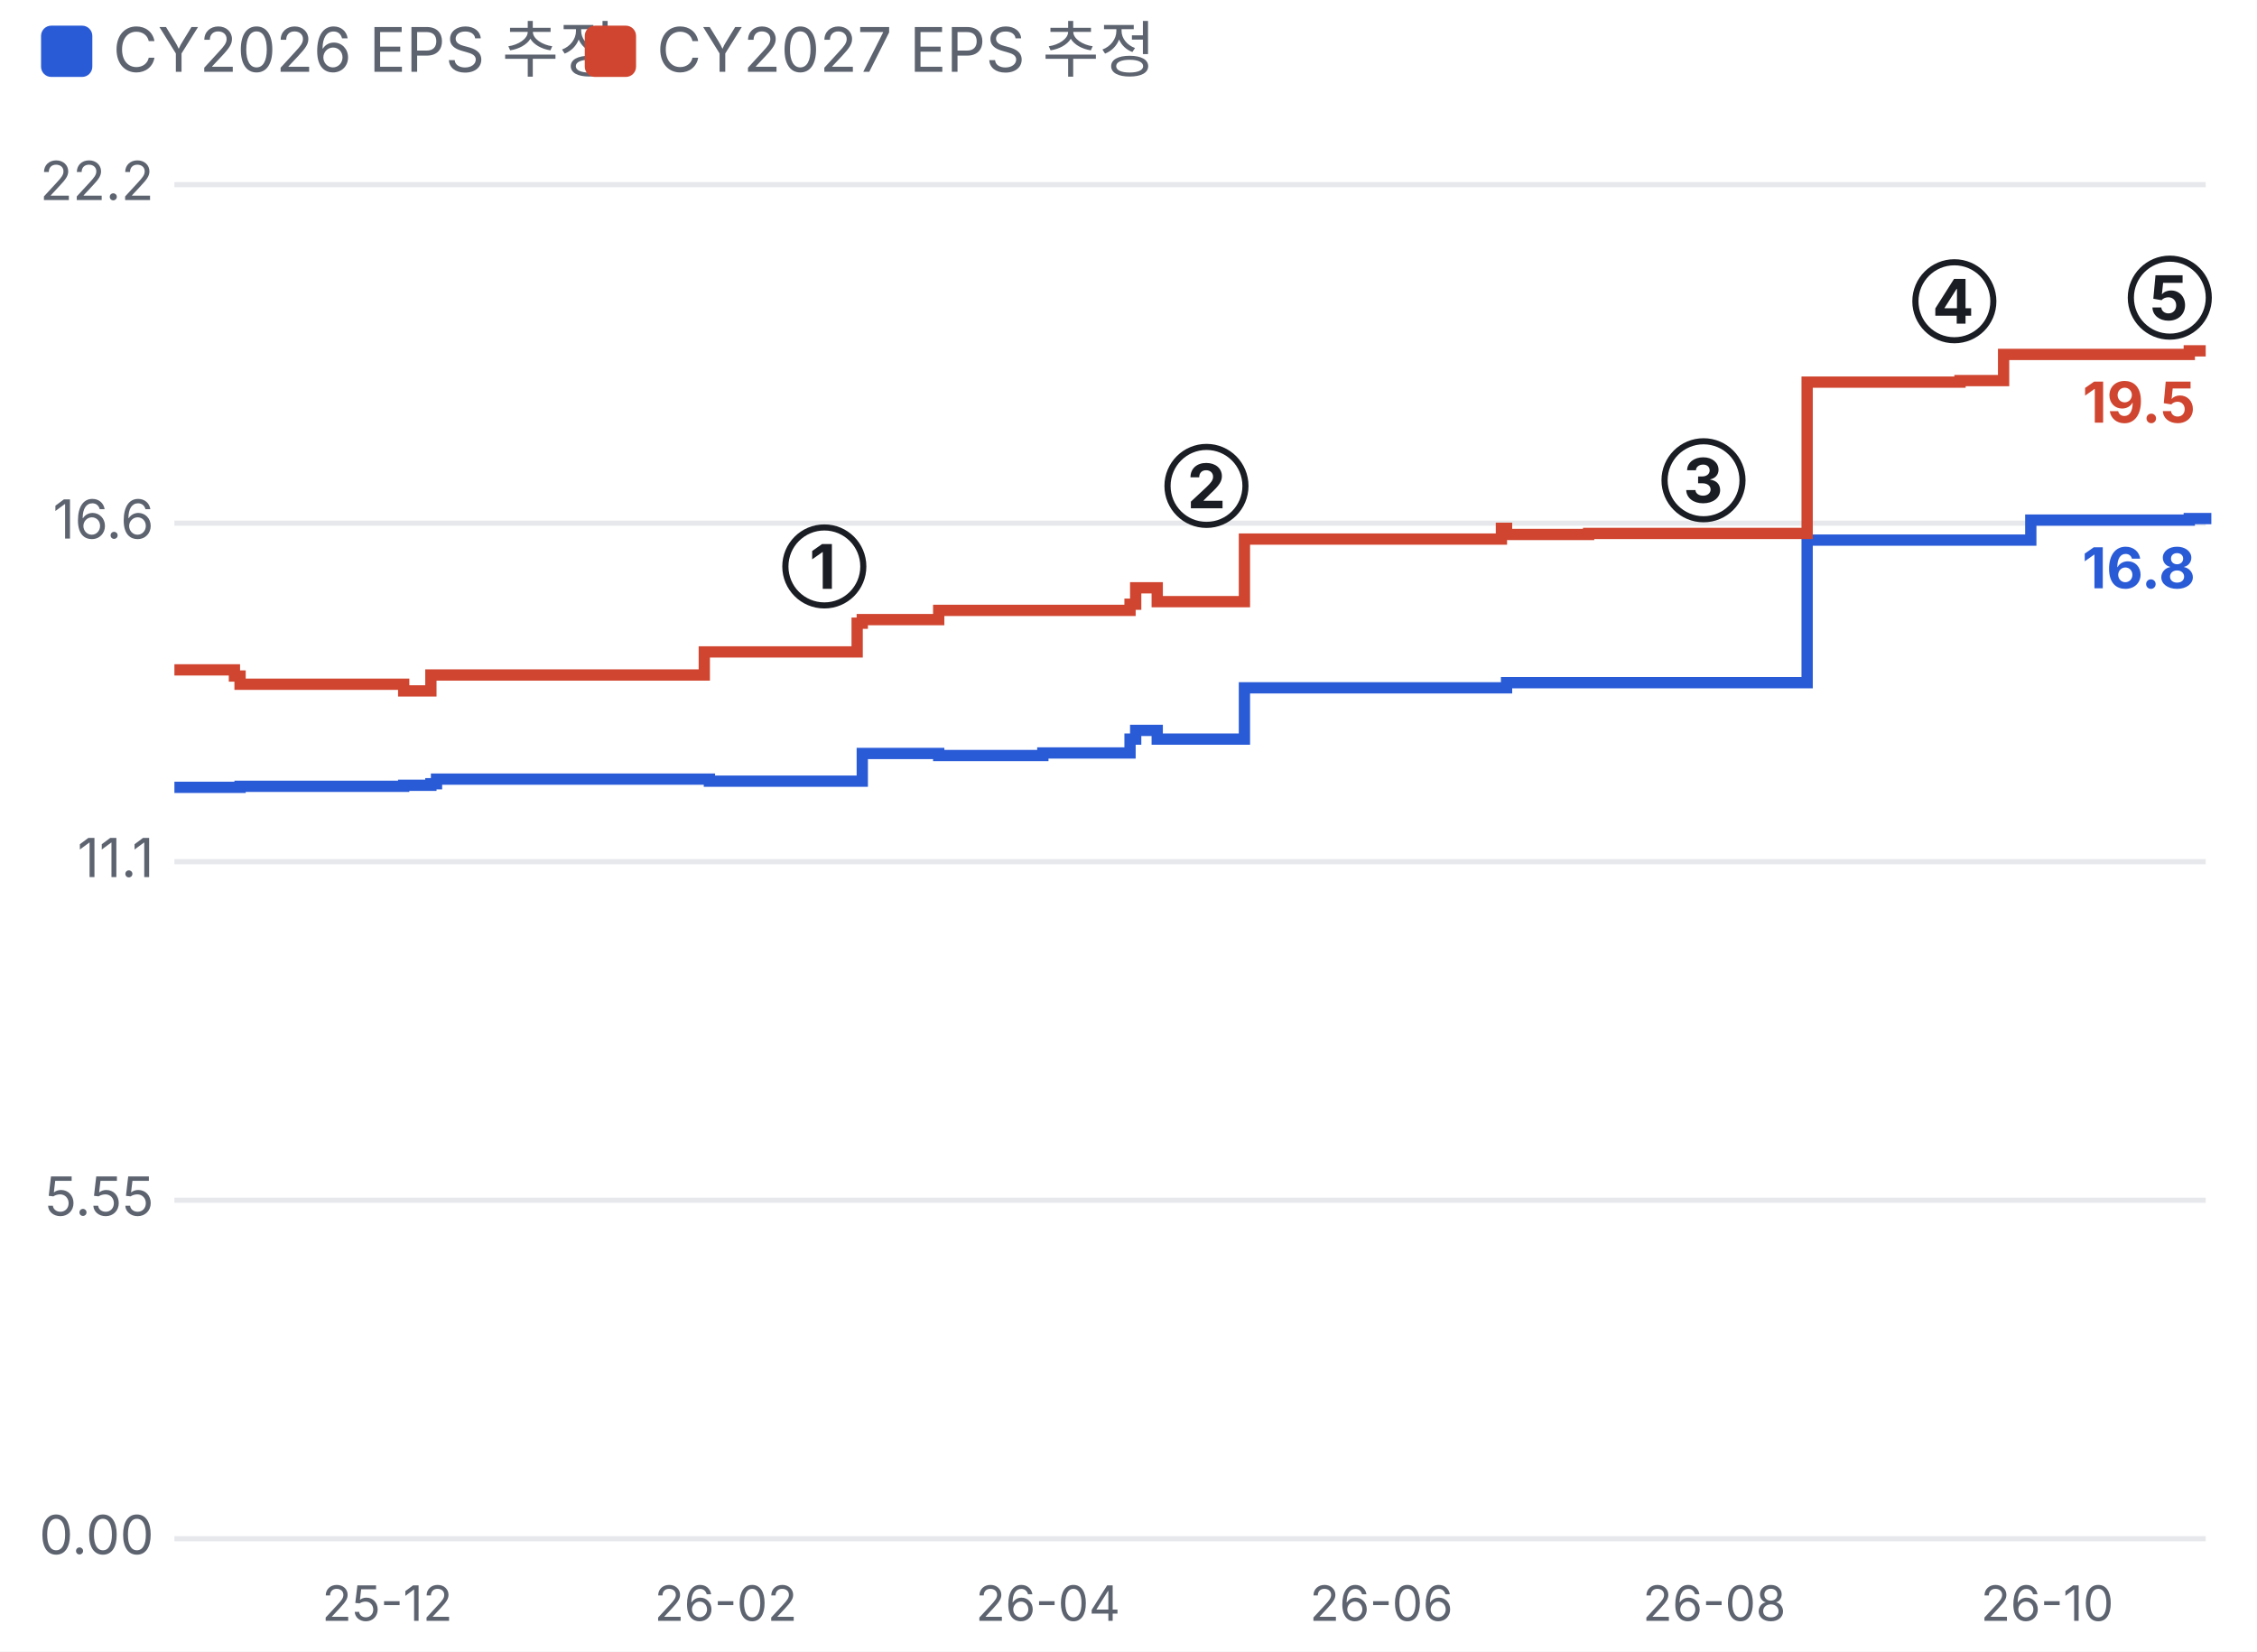
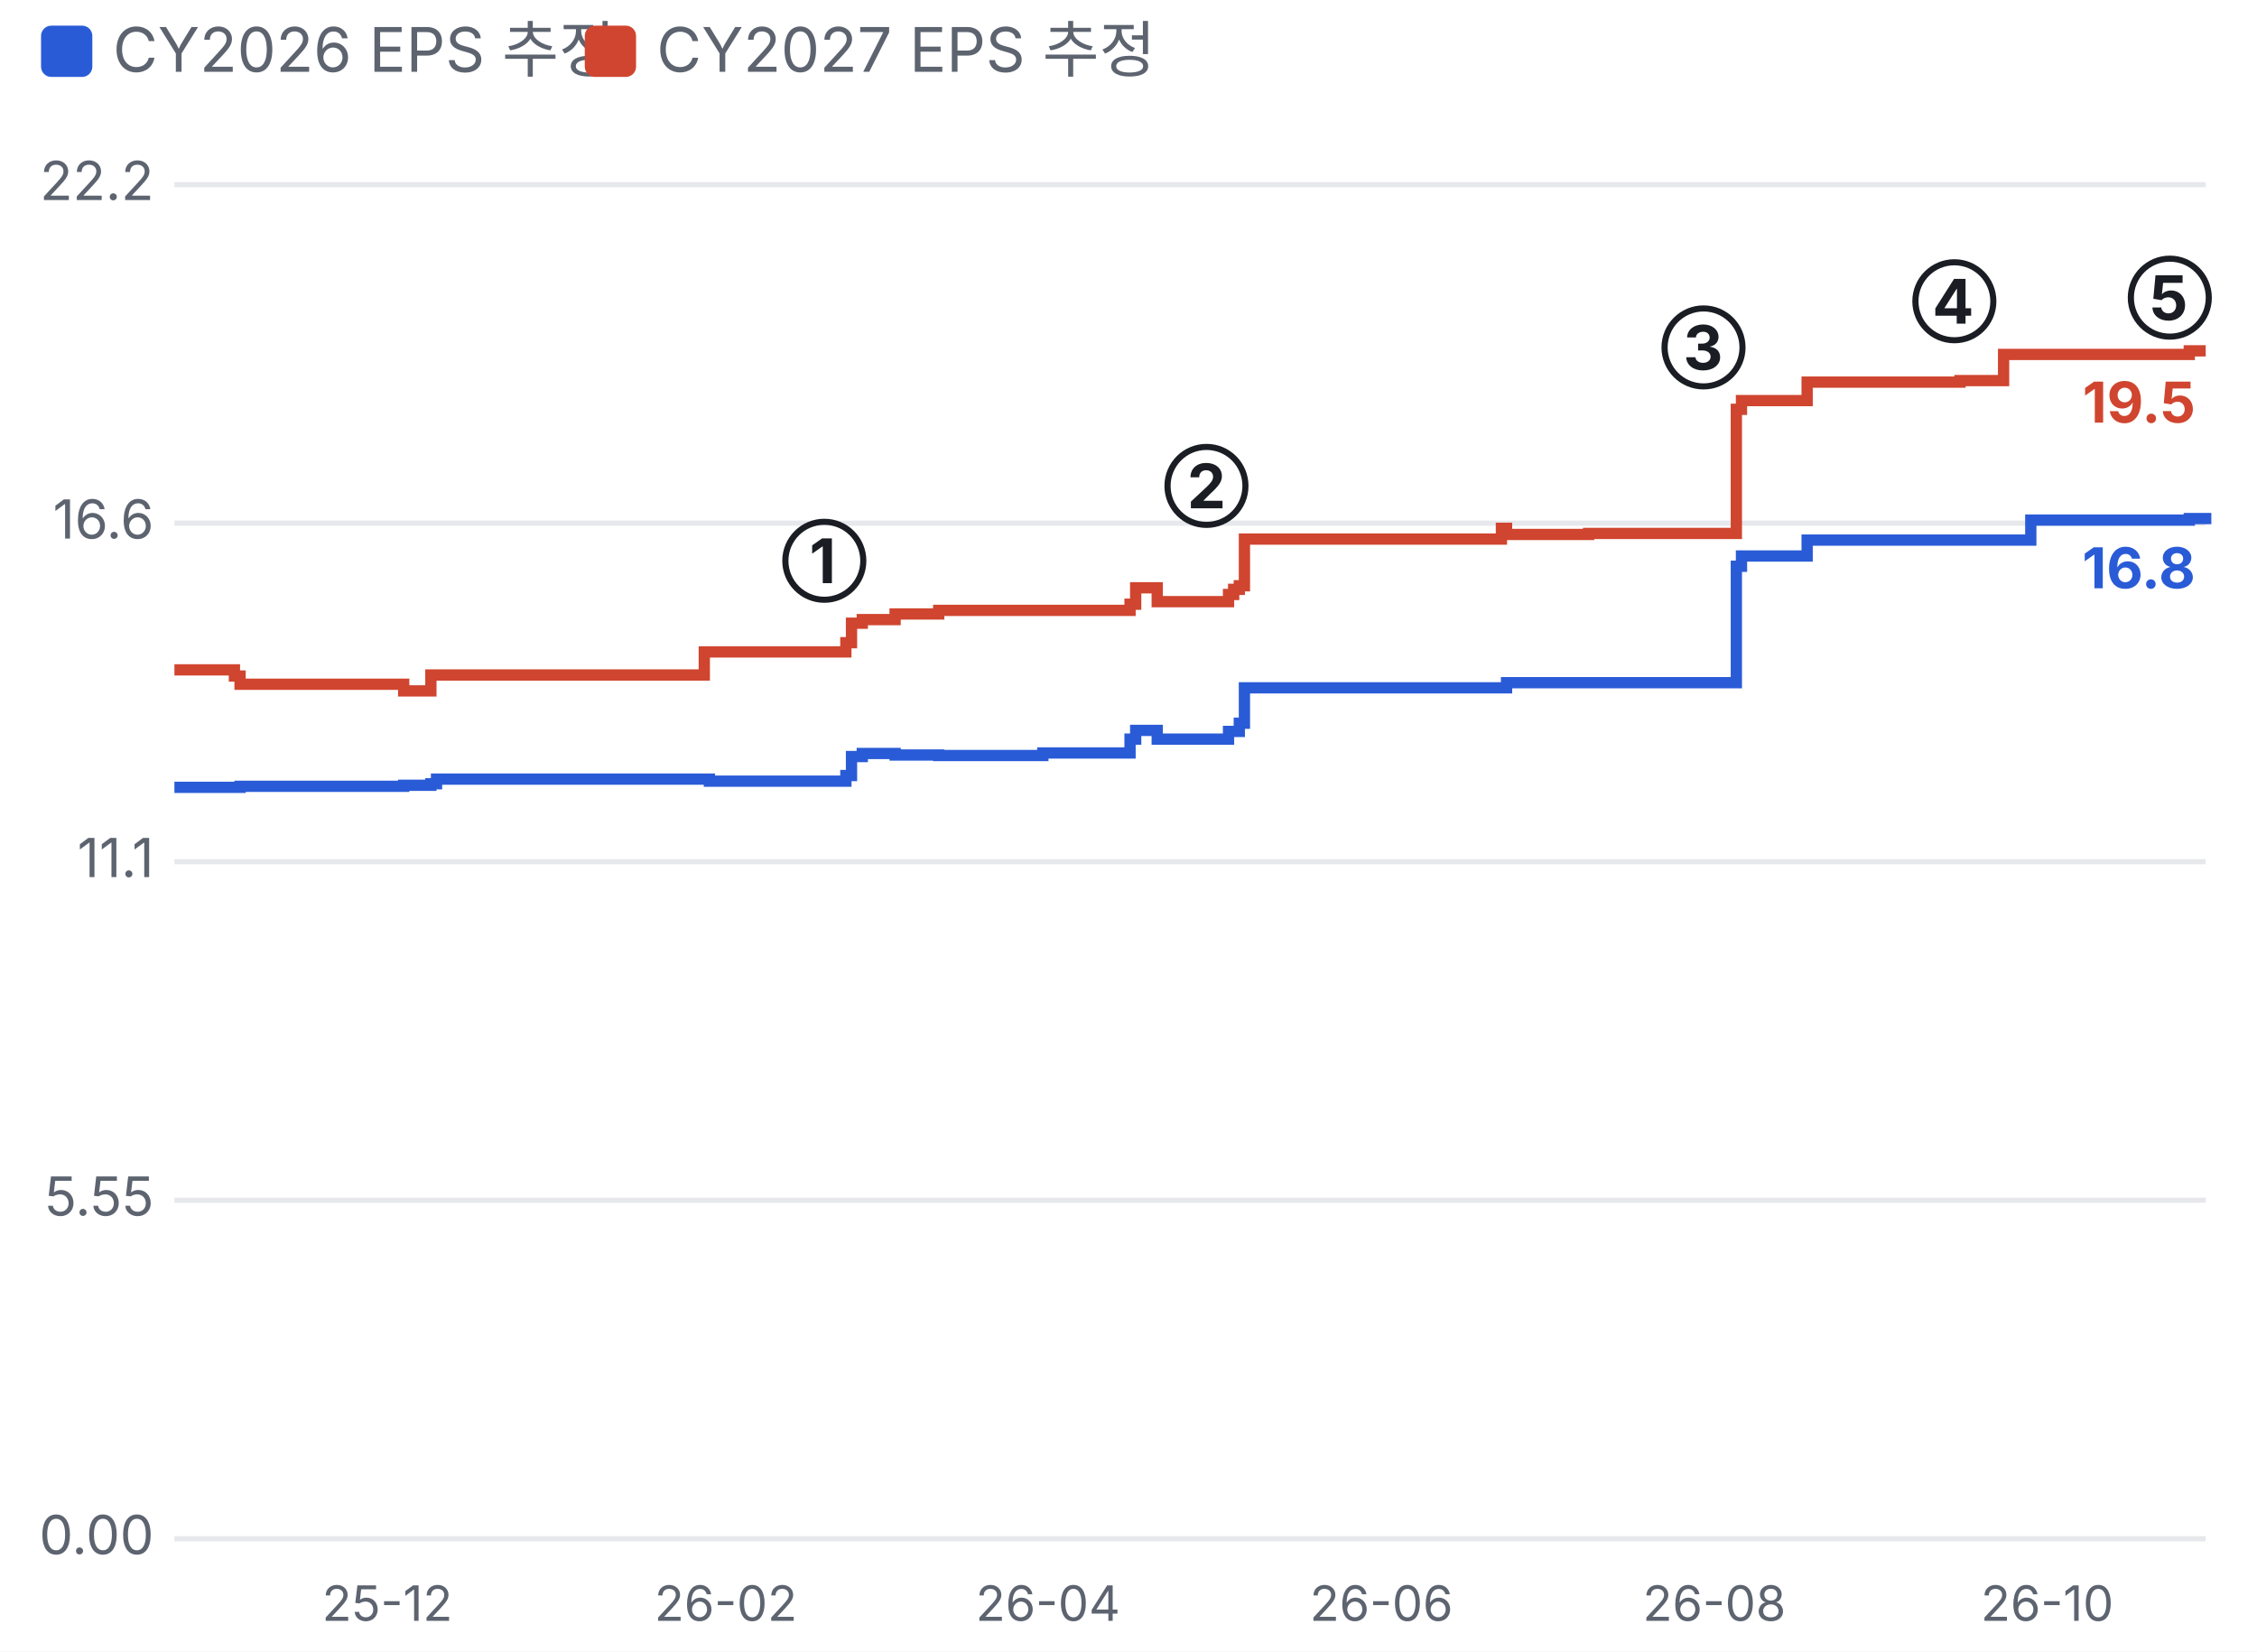
<svg xmlns="http://www.w3.org/2000/svg" viewBox="0 0 440 322" width="440" height="322">
  <style>text{fill:#5d6470;font-size:10.5px;font-family:-apple-system,'Apple SD Gothic Neo','Malgun Gothic',sans-serif}</style>
  <rect width="100%" height="100%" fill="#ffffff" />
  <rect x="8" y="5" width="10" height="10" rx="2" fill="#2a5bd7" />
  <text x="22" y="14" style="font-size:12px">CY2026 EPS 추정</text>
  <rect x="114" y="5" width="10" height="10" rx="2" fill="#d0452f" />
  <text x="128" y="14" style="font-size:12px">CY2027 EPS 추정</text>
  <g transform="translate(0,22)">
    <line x1="34" x2="430" y1="278.0" y2="278.0" stroke="#e6e8ec" />
    <text x="30" y="281.0" text-anchor="end">0.00</text>
    <line x1="34" x2="430" y1="212.0" y2="212.0" stroke="#e6e8ec" />
    <text x="30" y="215.0" text-anchor="end">5.55</text>
    <line x1="34" x2="430" y1="146.0" y2="146.0" stroke="#e6e8ec" />
    <text x="30" y="149.0" text-anchor="end">11.1</text>
    <line x1="34" x2="430" y1="80.0" y2="80.0" stroke="#e6e8ec" />
    <text x="30" y="83.0" text-anchor="end">16.6</text>
    <line x1="34" x2="430" y1="14.0" y2="14.0" stroke="#e6e8ec" />
    <text x="30" y="17.0" text-anchor="end">22.2</text>
    <text x="75.5" y="294" text-anchor="middle" style="font-size:9.5px">25-12</text>
    <text x="141.5" y="294" text-anchor="middle" style="font-size:9.5px">26-02</text>
    <text x="204.3" y="294" text-anchor="middle" style="font-size:9.5px">26-04</text>
    <text x="269.3" y="294" text-anchor="middle" style="font-size:9.5px">26-06</text>
    <text x="334.2" y="294" text-anchor="middle" style="font-size:9.5px">26-08</text>
    <text x="399.1" y="294" text-anchor="middle" style="font-size:9.5px">26-10</text>
-     <polyline fill="none" stroke="#2a5bd7" stroke-width="2.2" points="34.0,131.5 42.5,131.5 42.5,131.5 45.7,131.5 45.7,131.5 46.8,131.5 46.8,131.3 78.7,131.3 78.7,131.1 84.0,131.1 84.0,130.8 85.1,130.8 85.1,129.9 131.9,129.9 131.9,129.9 137.3,129.9 137.3,129.9 138.3,129.9 138.3,130.3 166.0,130.3 166.0,130.3 167.1,130.3 167.1,130.3 168.1,130.3 168.1,124.9 183.0,124.9 183.0,125.3 203.3,125.3 203.3,124.8 220.3,124.8 220.3,122.1 221.4,122.1 221.4,120.4 225.6,120.4 225.6,122.1 242.6,122.1 242.6,112.1 270.3,112.1 270.3,112.1 292.7,112.1 292.7,112.1 293.7,112.1 293.7,111.1 308.6,111.1 308.6,111.1 309.7,111.1 309.7,111.1 338.5,111.1 338.5,111.1 352.3,111.1 352.3,83.3 375.7,83.3 375.7,83.3 382.1,83.3 382.1,83.3 390.6,83.3 390.6,83.3 395.9,83.3 395.9,79.4 426.8,79.4 426.8,79.1 430.0,79.1 430.0,78.7 430.0,78.7" />
+     <polyline fill="none" stroke="#2a5bd7" stroke-width="2.2" points="34.0,131.5 42.5,131.5 42.5,131.5 45.7,131.5 45.7,131.5 46.8,131.5 46.8,131.3 78.7,131.3 78.7,131.1 84.0,131.1 84.0,130.8 85.1,130.8 85.1,129.9 131.9,129.9 131.9,129.9 137.3,129.9 137.3,129.9 138.3,129.9 138.3,130.3 161.7,130.3 161.7,130.3 164.9,130.3 164.9,129.2 166.0,129.2 166.0,125.5 167.1,125.5 167.1,125.5 168.1,125.5 168.1,124.9 174.5,124.9 174.5,125.2 183.0,125.2 183.0,125.3 203.3,125.3 203.3,124.8 220.3,124.8 220.3,122.1 221.4,122.1 221.4,120.4 225.6,120.4 225.6,122.1 239.5,122.1 239.5,120.6 240.5,120.6 240.5,120.6 241.6,120.6 241.6,119.0 242.6,119.0 242.6,112.1 270.3,112.1 270.3,112.1 292.7,112.1 292.7,112.1 293.7,112.1 293.7,111.1 308.6,111.1 308.6,111.1 309.7,111.1 309.7,111.1 338.5,111.1 338.5,88.4 339.5,88.4 339.5,86.4 352.3,86.4 352.3,83.3 375.7,83.3 375.7,83.3 382.1,83.3 382.1,83.3 390.6,83.3 390.6,83.3 395.9,83.3 395.9,79.4 426.8,79.4 426.8,79.1 430.0,79.1 430.0,78.7 430.0,78.7" />
    <text x="428.0" y="92.7" text-anchor="end" style="fill:#2a5bd7;font-size:11px;font-weight:700">16.8</text>
-     <polyline fill="none" stroke="#d0452f" stroke-width="2.2" points="34.0,108.6 42.5,108.6 42.5,108.6 45.7,108.6 45.7,109.8 46.8,109.8 46.8,111.4 78.7,111.4 78.7,112.7 84.0,112.7 84.0,109.6 85.1,109.6 85.1,109.6 131.9,109.6 131.9,109.6 137.3,109.6 137.3,105.1 138.3,105.1 138.3,105.1 166.0,105.1 166.0,105.1 167.1,105.1 167.1,99.5 168.1,99.5 168.1,98.8 183.0,98.8 183.0,97.0 203.3,97.0 203.3,97.0 220.3,97.0 220.3,95.8 221.4,95.8 221.4,92.6 225.6,92.6 225.6,95.3 242.6,95.3 242.6,83.1 270.3,83.1 270.3,83.1 292.7,83.1 292.7,81.0 293.7,81.0 293.7,82.2 308.6,82.2 308.6,82.2 309.7,82.2 309.7,82.0 338.5,82.0 338.5,82.0 352.3,82.0 352.3,52.5 375.7,52.5 375.7,52.5 382.1,52.5 382.1,52.2 390.6,52.2 390.6,47.1 395.9,47.1 395.9,47.1 426.8,47.1 426.8,46.4 430.0,46.4 430.0,46.4 430.0,46.4" />
+     <polyline fill="none" stroke="#d0452f" stroke-width="2.2" points="34.0,108.6 42.5,108.6 42.5,108.6 45.7,108.6 45.7,109.8 46.8,109.8 46.8,111.4 78.7,111.4 78.7,112.7 84.0,112.7 84.0,109.6 85.1,109.6 85.1,109.6 131.9,109.6 131.9,109.6 137.3,109.6 137.3,105.1 138.3,105.1 138.3,105.1 164.9,105.1 164.9,103.3 166.0,103.3 166.0,99.5 167.1,99.5 167.1,99.5 168.1,99.5 168.1,98.8 174.5,98.8 174.5,97.7 183.0,97.7 183.0,97.0 203.3,97.0 203.3,97.0 220.3,97.0 220.3,95.8 221.4,95.8 221.4,92.6 225.6,92.6 225.6,95.3 239.5,95.3 239.5,93.9 240.5,93.9 240.5,92.9 241.6,92.9 241.6,92.2 242.6,92.2 242.6,83.1 270.3,83.1 270.3,83.1 292.7,83.1 292.7,81.0 293.7,81.0 293.7,82.2 308.6,82.2 308.6,82.2 309.7,82.2 309.7,82.0 338.5,82.0 338.5,57.8 339.5,57.8 339.5,56.1 352.3,56.1 352.3,52.5 375.7,52.5 375.7,52.5 382.1,52.5 382.1,52.2 390.6,52.2 390.6,47.1 395.9,47.1 395.9,47.1 426.8,47.1 426.8,46.4 430.0,46.4 430.0,46.4 430.0,46.4" />
    <text x="428.0" y="60.4" text-anchor="end" style="fill:#d0452f;font-size:11px;font-weight:700">19.5</text>
-     <text x="160.7" y="92.8" text-anchor="middle" style="fill:#1a1d23;font-size:12px;font-weight:700">①</text>
+     <text x="160.7" y="91.7" text-anchor="middle" style="fill:#1a1d23;font-size:12px;font-weight:700">①</text>
    <text x="235.2" y="77.1" text-anchor="middle" style="fill:#1a1d23;font-size:12px;font-weight:700">②</text>
-     <text x="332.1" y="76.0" text-anchor="middle" style="fill:#1a1d23;font-size:12px;font-weight:700">③</text>
+     <text x="332.1" y="50.1" text-anchor="middle" style="fill:#1a1d23;font-size:12px;font-weight:700">③</text>
    <text x="381.0" y="41.1" text-anchor="middle" style="fill:#1a1d23;font-size:12px;font-weight:700">④</text>
    <text x="423.0" y="40.4" text-anchor="middle" style="fill:#1a1d23;font-size:12px;font-weight:700">⑤</text>
  </g>
</svg>
